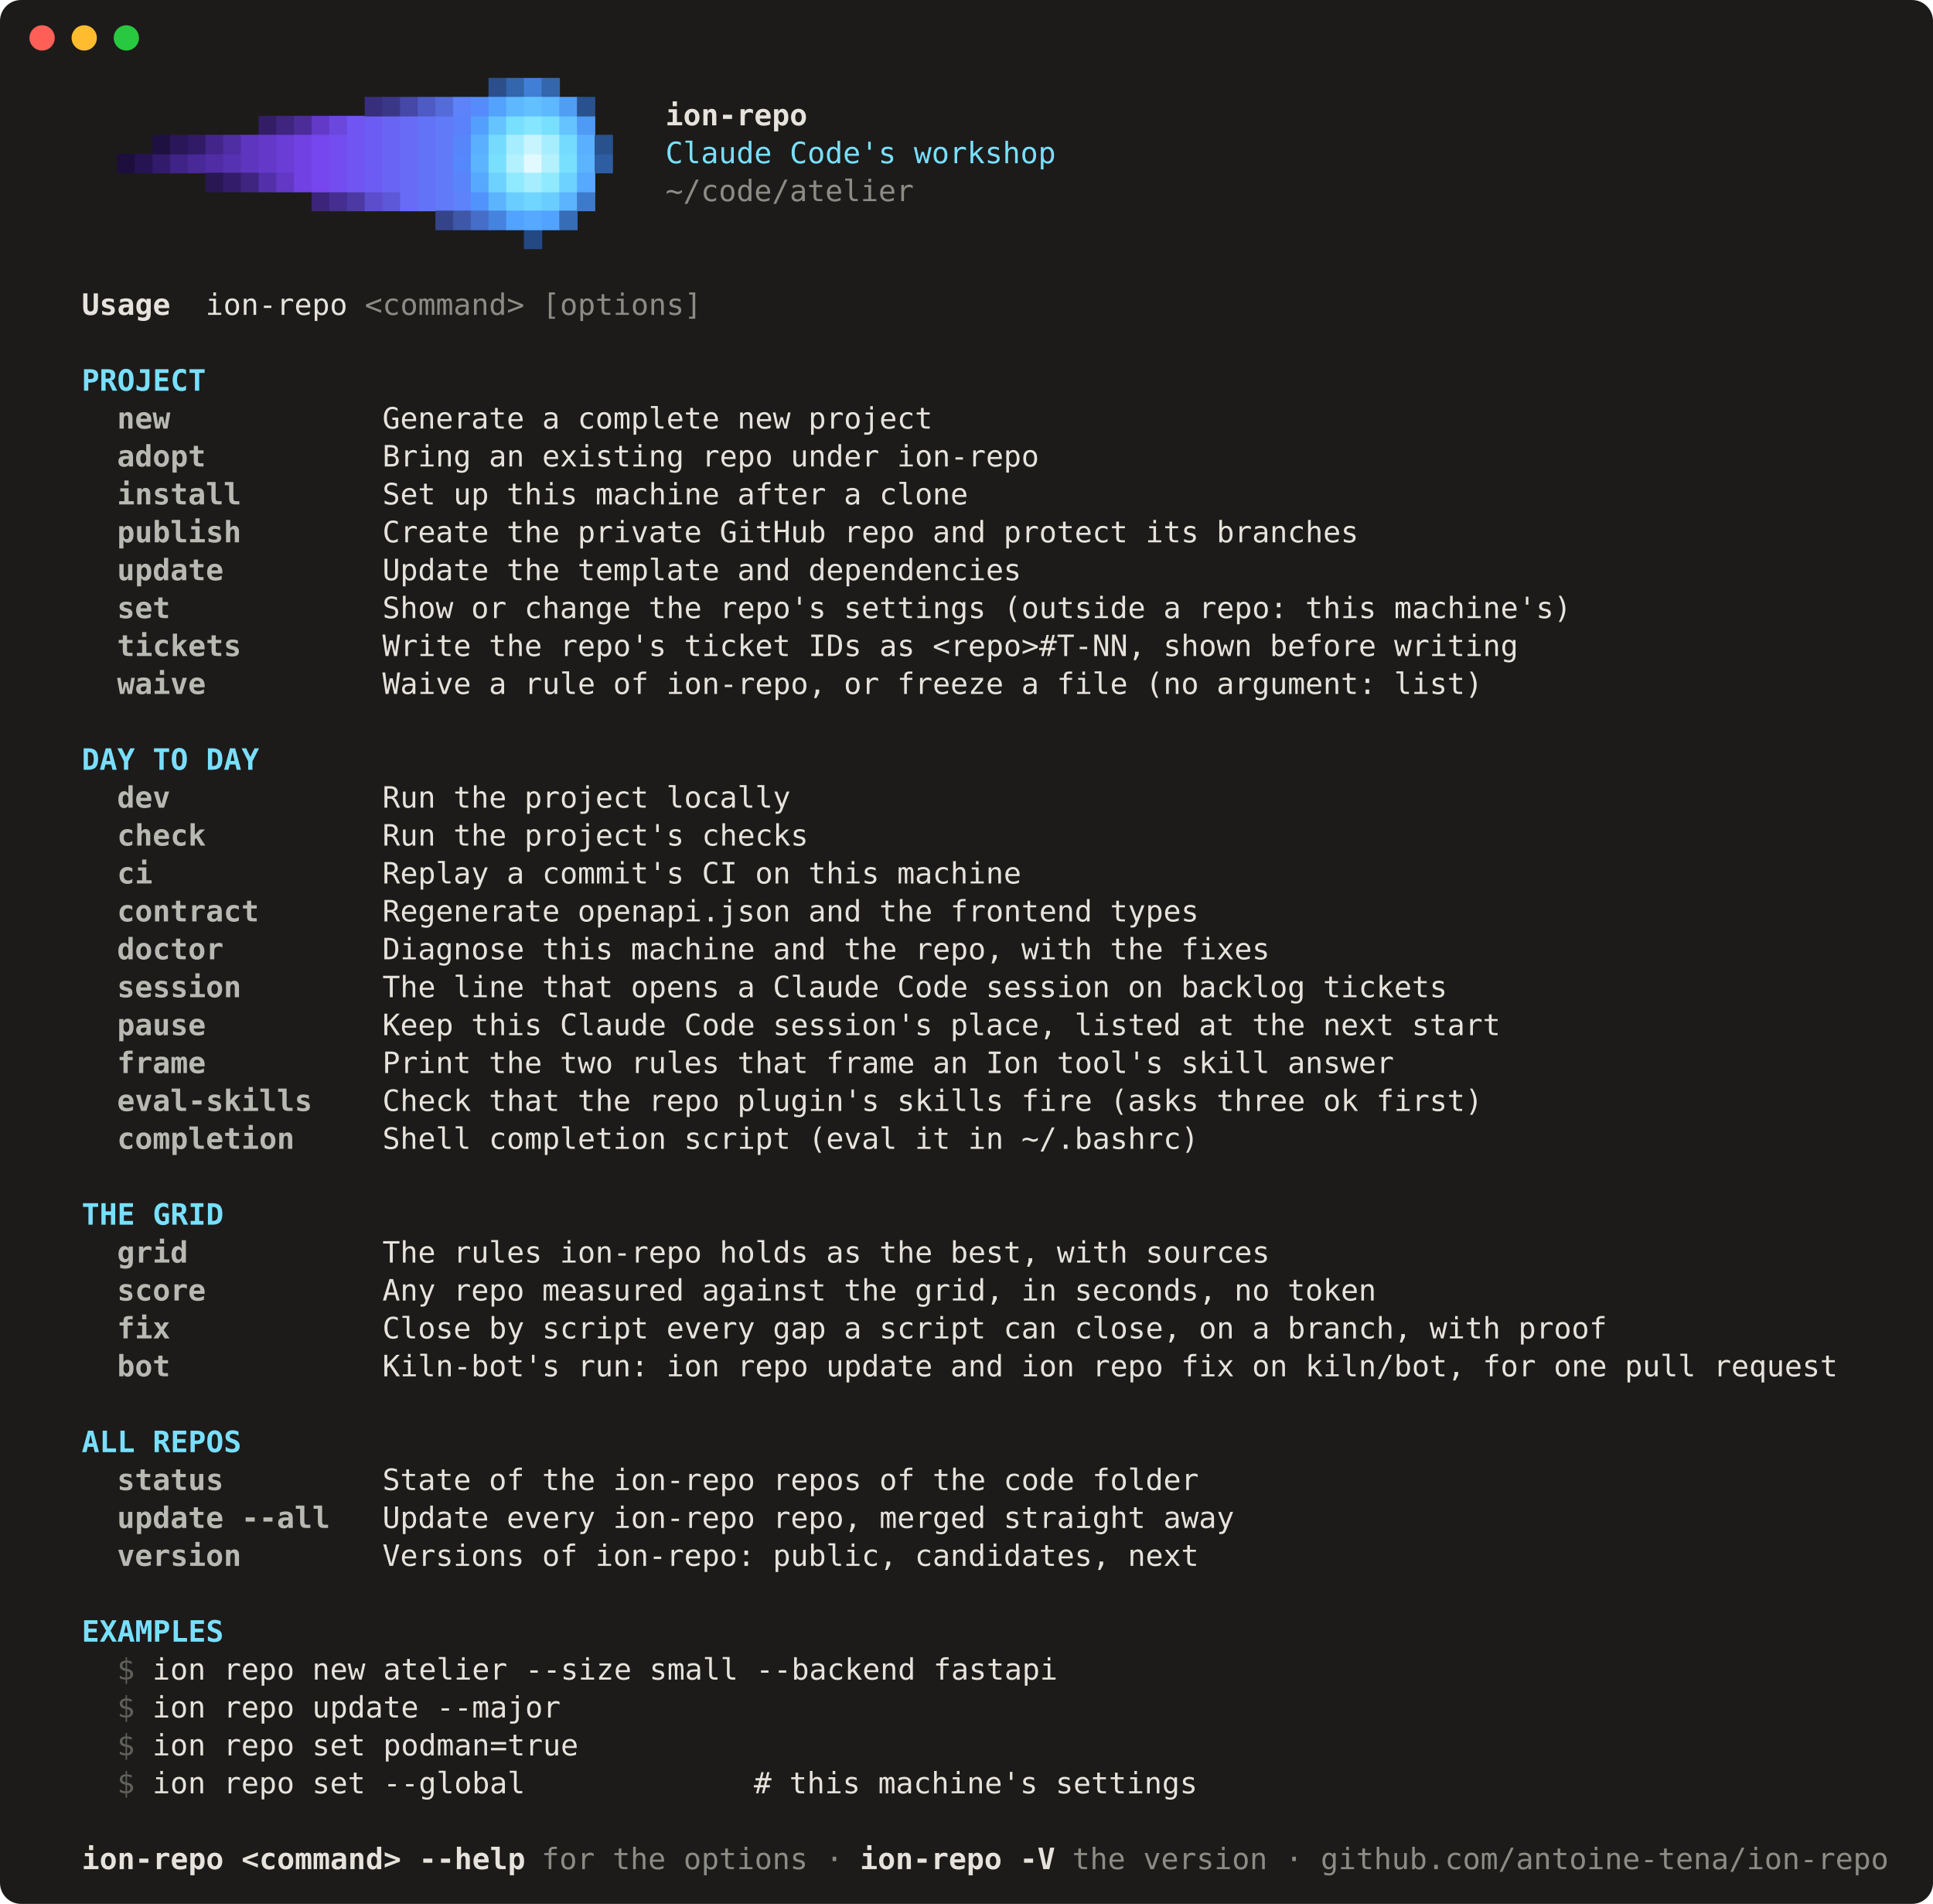
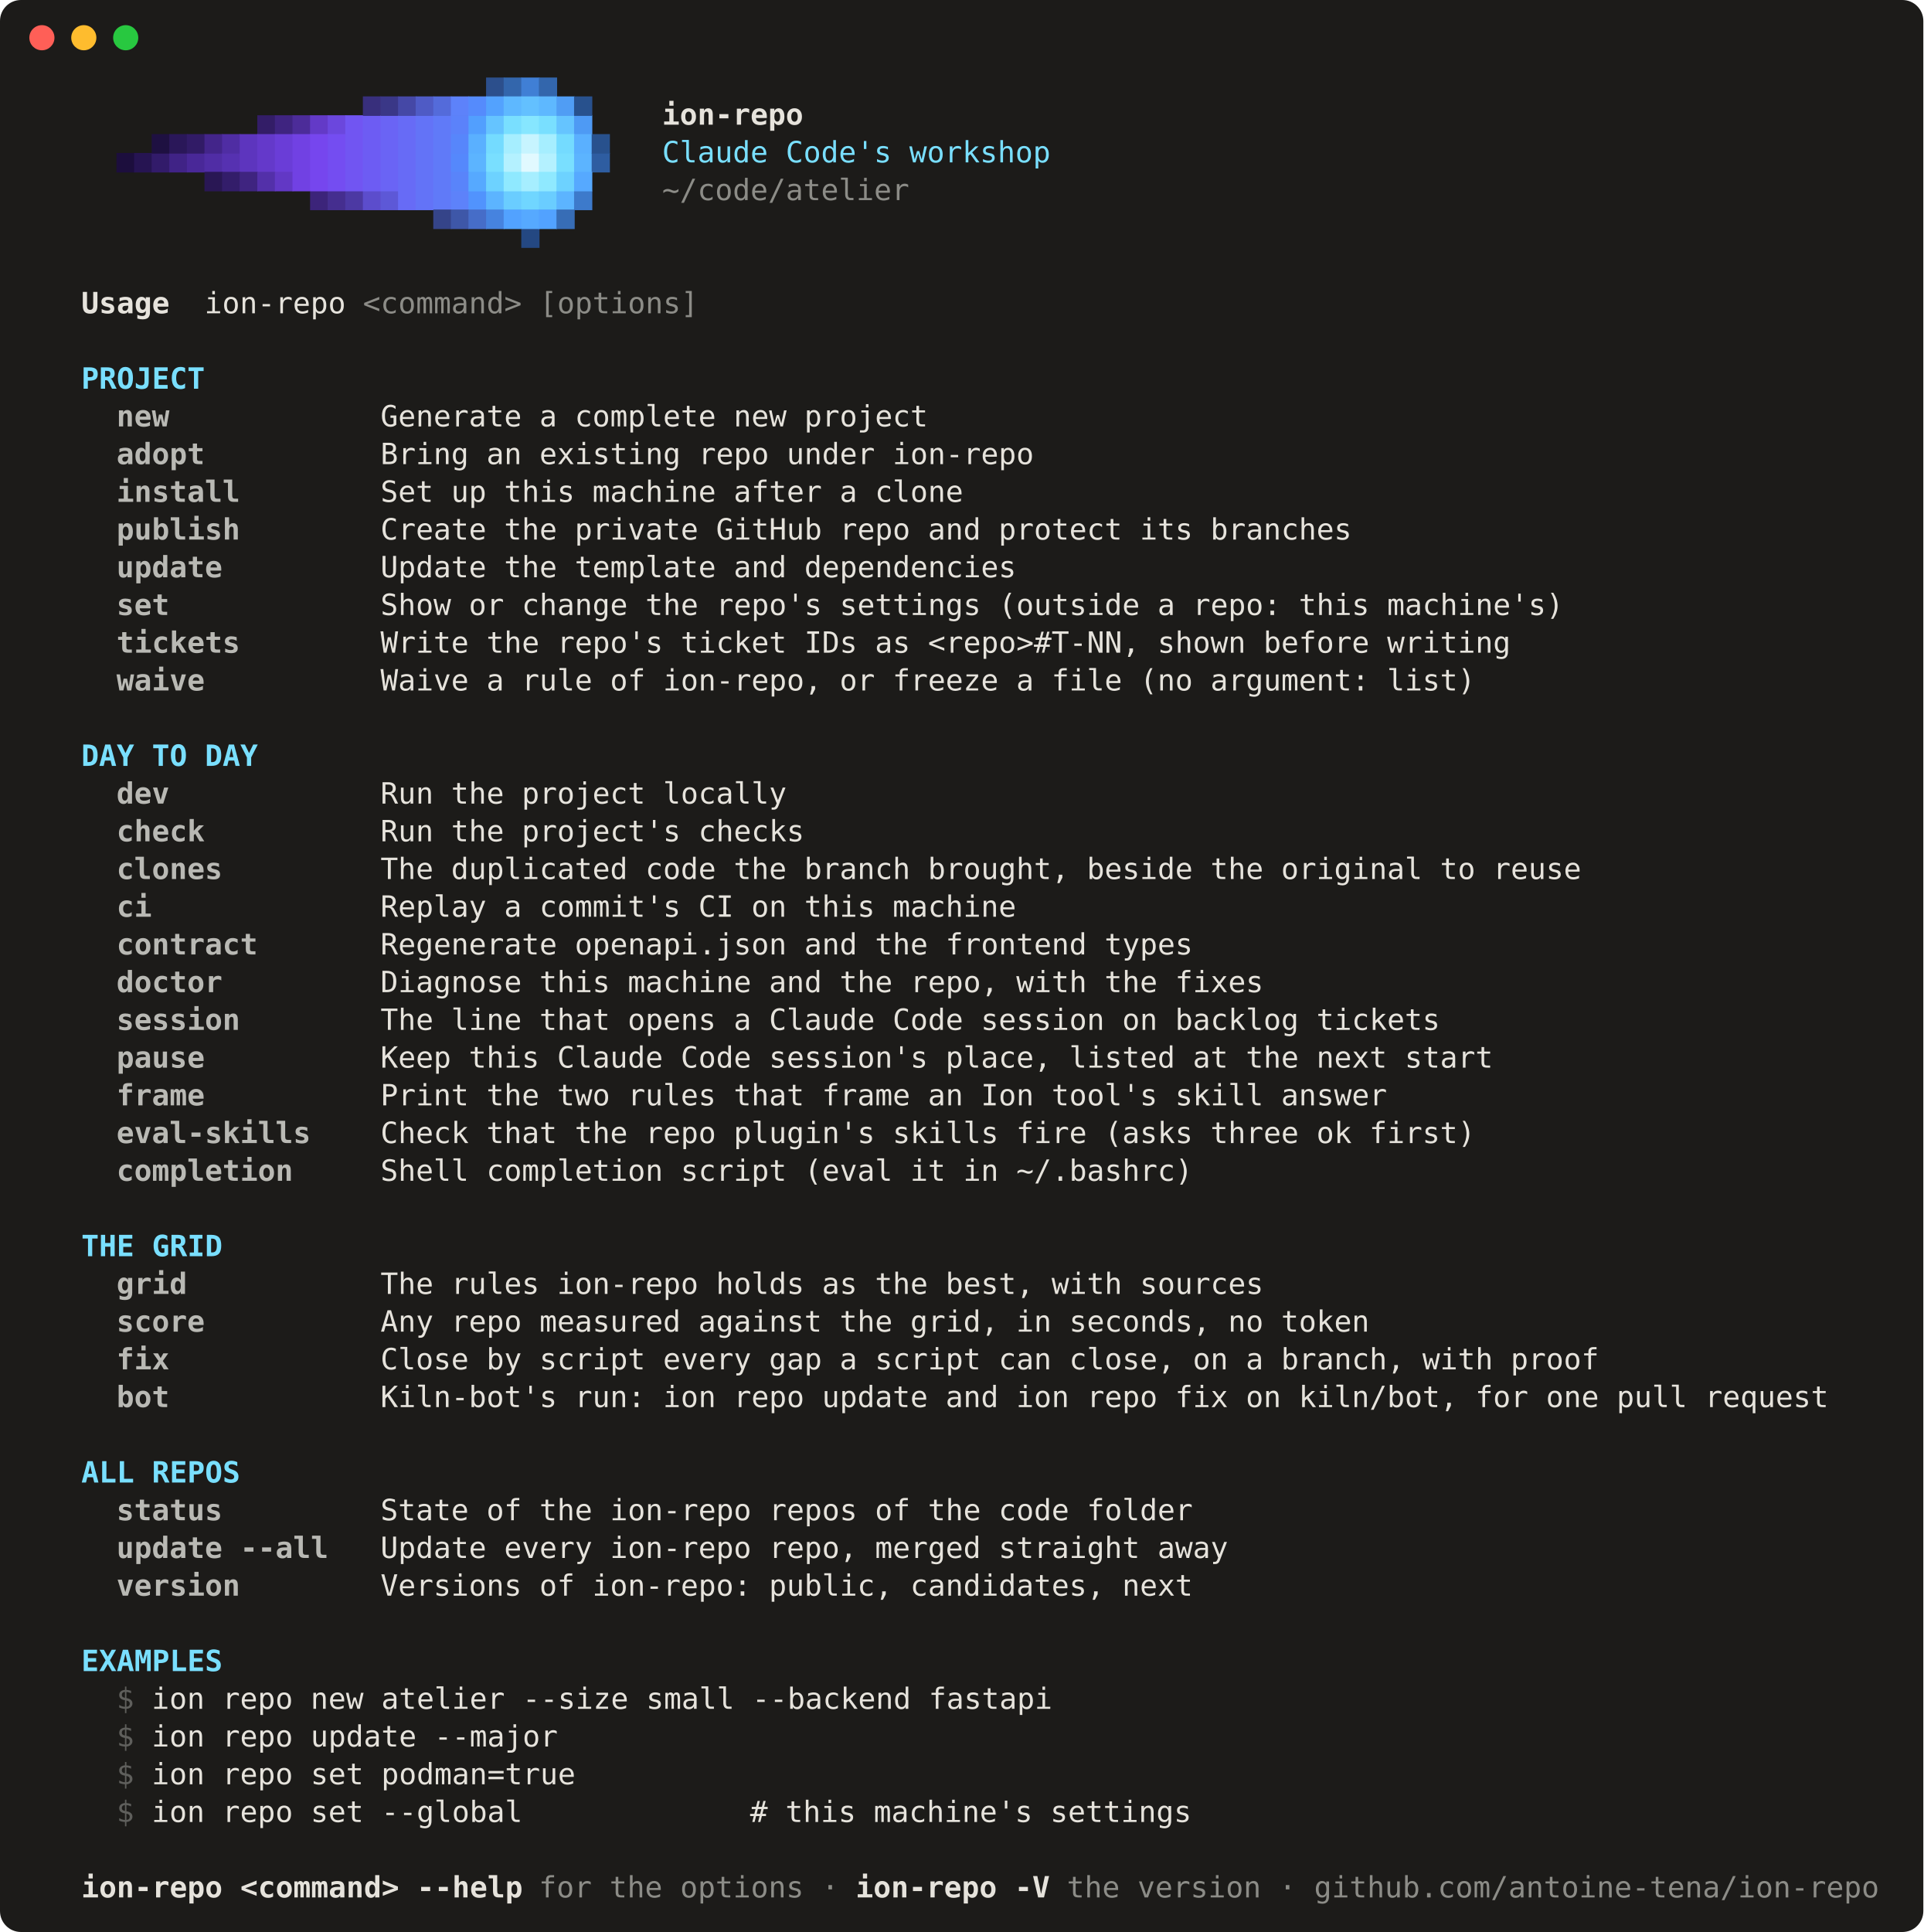
- <svg xmlns="http://www.w3.org/2000/svg" width="918" height="904" viewBox="0 0 918 904" role="img" aria-label="ion-repo welcome screen: the commands">
+ <svg xmlns="http://www.w3.org/2000/svg" width="918" height="922" viewBox="0 0 918 922" role="img" aria-label="ion-repo welcome screen: the commands">
  <rect width="100%" height="100%" rx="10" fill="#1c1b19" />
  <circle cx="20" cy="18" r="6" fill="#ff5f57" />
  <circle cx="40" cy="18" r="6" fill="#febc2e" />
  <circle cx="60" cy="18" r="6" fill="#28c840" />
  <g font-family="ui-monospace,SFMono-Regular,Menlo,Consolas,'DejaVu Sans Mono',monospace" font-size="14" fill="#e6e3dc" xml:space="preserve">
    <rect x="232.0" y="37" width="8.7" height="9.3" fill="#2c4f8c" />
    <rect x="240.4" y="37" width="8.7" height="9.3" fill="#3366ac" />
    <rect x="248.8" y="37" width="8.7" height="9.3" fill="#407fd5" />
    <rect x="257.2" y="37" width="8.7" height="9.3" fill="#3366ac" />
    <rect x="122.8" y="55" width="8.7" height="9.3" fill="#331d67" />
    <rect x="131.2" y="55" width="8.7" height="9.3" fill="#3f2480" />
    <rect x="139.6" y="55" width="8.7" height="9.3" fill="#4c2c99" />
    <rect x="148.0" y="55" width="8.7" height="9.3" fill="#633ac7" />
    <rect x="156.4" y="55" width="8.7" height="9.3" fill="#6b47dd" />
    <rect x="164.8" y="55" width="8.7" height="9.3" fill="#7155f2" />
    <rect x="173.2" y="55" width="8.7" height="9.3" fill="#6d5cf3" />
    <rect x="173.2" y="46" width="8.7" height="9.3" fill="#382f7c" />
    <rect x="181.6" y="55" width="8.7" height="9.3" fill="#6a64f5" />
    <rect x="181.6" y="46" width="8.7" height="9.3" fill="#3a3787" />
    <rect x="190.0" y="55" width="8.7" height="9.3" fill="#676bf6" />
    <rect x="190.0" y="46" width="8.7" height="9.3" fill="#4548a6" />
    <rect x="198.4" y="55" width="8.7" height="9.3" fill="#6373f7" />
    <rect x="198.4" y="46" width="8.7" height="9.3" fill="#4f5bc5" />
    <rect x="206.8" y="55" width="8.7" height="9.3" fill="#607af8" />
    <rect x="206.8" y="46" width="8.7" height="9.3" fill="#546bda" />
    <rect x="215.2" y="55" width="8.7" height="9.3" fill="#5b82fa" />
    <rect x="215.2" y="46" width="8.7" height="9.3" fill="#5d82fa" />
    <rect x="223.6" y="55" width="8.7" height="9.3" fill="#529ffe" />
    <rect x="223.6" y="46" width="8.7" height="9.3" fill="#558bfc" />
    <rect x="232.0" y="55" width="8.7" height="9.3" fill="#65c4ff" />
    <rect x="232.0" y="46" width="8.7" height="9.3" fill="#53a2fe" />
    <rect x="240.4" y="55" width="8.7" height="9.3" fill="#79dfff" />
    <rect x="240.4" y="46" width="8.7" height="9.3" fill="#5eb8ff" />
    <rect x="248.8" y="55" width="8.7" height="9.3" fill="#86e6ff" />
    <rect x="248.8" y="46" width="8.7" height="9.3" fill="#63c0ff" />
    <rect x="257.2" y="55" width="8.7" height="9.3" fill="#79dfff" />
    <rect x="257.2" y="46" width="8.7" height="9.3" fill="#5eb8ff" />
    <rect x="265.6" y="55" width="8.7" height="9.3" fill="#65c4ff" />
    <rect x="265.6" y="46" width="8.7" height="9.3" fill="#509df4" />
    <rect x="274.0" y="55" width="8.7" height="9.3" fill="#4e9af4" />
    <rect x="274.0" y="46" width="8.7" height="9.3" fill="#28518d" />
    <text x="316.0" y="59.5" textLength="67.2" font-weight="bold">ion-repo</text>
    <rect x="55.6" y="73" width="8.7" height="9.3" fill="#1c0e3d" />
    <rect x="64.0" y="73" width="8.7" height="9.3" fill="#261452" />
    <rect x="72.4" y="73" width="8.7" height="9.3" fill="#321b6a" />
    <rect x="72.4" y="64" width="8.7" height="9.3" fill="#1e1041" />
    <rect x="80.8" y="73" width="8.7" height="9.3" fill="#402386" />
    <rect x="80.8" y="64" width="8.7" height="9.3" fill="#2a1759" />
    <rect x="89.2" y="73" width="8.7" height="9.3" fill="#492898" />
    <rect x="89.2" y="64" width="8.7" height="9.3" fill="#311b66" />
    <rect x="97.6" y="73" width="8.7" height="9.3" fill="#502da5" />
    <rect x="97.6" y="64" width="8.7" height="9.3" fill="#43258a" />
    <rect x="106.0" y="73" width="8.7" height="9.3" fill="#5631b1" />
    <rect x="106.0" y="64" width="8.7" height="9.3" fill="#4f2da3" />
    <rect x="114.4" y="64" width="8.7" height="18.3" fill="#5d35be" />
    <rect x="122.8" y="64" width="8.7" height="18.3" fill="#6439ca" />
    <rect x="131.2" y="64" width="8.7" height="18.3" fill="#6a3dd7" />
    <rect x="139.6" y="64" width="8.7" height="18.3" fill="#7141e3" />
    <rect x="148.0" y="64" width="8.7" height="18.3" fill="#7646ee" />
    <rect x="156.4" y="64" width="8.7" height="18.3" fill="#744df1" />
    <rect x="164.8" y="64" width="8.7" height="18.3" fill="#7155f2" />
    <rect x="173.2" y="64" width="8.7" height="18.3" fill="#6d5cf3" />
    <rect x="181.6" y="64" width="8.7" height="18.3" fill="#6a64f5" />
    <rect x="190.0" y="64" width="8.7" height="18.3" fill="#676bf6" />
    <rect x="198.4" y="64" width="8.7" height="18.3" fill="#6373f7" />
    <rect x="206.8" y="64" width="8.7" height="18.3" fill="#607af8" />
    <rect x="215.2" y="73" width="8.7" height="9.3" fill="#5588fc" />
    <rect x="215.2" y="64" width="8.7" height="9.3" fill="#5786fb" />
    <rect x="223.6" y="73" width="8.7" height="9.3" fill="#5cb4ff" />
    <rect x="223.6" y="64" width="8.7" height="9.3" fill="#5ab0ff" />
    <rect x="232.0" y="73" width="8.7" height="9.3" fill="#79dfff" />
    <rect x="232.0" y="64" width="8.7" height="9.3" fill="#74dbff" />
    <rect x="240.4" y="73" width="8.7" height="9.3" fill="#b4f1ff" />
    <rect x="240.4" y="64" width="8.7" height="9.3" fill="#a6eeff" />
    <rect x="248.8" y="73" width="8.7" height="9.3" fill="#e1f9ff" />
    <rect x="248.8" y="64" width="8.7" height="9.3" fill="#c7f4ff" />
    <rect x="257.2" y="73" width="8.7" height="9.3" fill="#b4f1ff" />
    <rect x="257.2" y="64" width="8.7" height="9.3" fill="#a6eeff" />
    <rect x="265.6" y="73" width="8.7" height="9.3" fill="#79dfff" />
    <rect x="265.6" y="64" width="8.7" height="9.3" fill="#74dbff" />
    <rect x="274.0" y="73" width="8.7" height="9.3" fill="#5cb4ff" />
    <rect x="274.0" y="64" width="8.7" height="9.3" fill="#5ab0ff" />
    <rect x="282.4" y="73" width="8.7" height="9.3" fill="#2e5da1" />
    <rect x="282.4" y="64" width="8.7" height="9.3" fill="#28518d" />
    <text x="316.0" y="77.5" textLength="184.8" fill="#79dfff">Claude Code's workshop</text>
    <rect x="97.6" y="82" width="8.7" height="9.3" fill="#291754" />
    <rect x="106.0" y="82" width="8.7" height="9.3" fill="#331d6a" />
    <rect x="114.4" y="82" width="8.7" height="9.3" fill="#3f2480" />
    <rect x="122.8" y="82" width="8.7" height="9.3" fill="#5330a9" />
    <rect x="131.2" y="82" width="8.7" height="9.3" fill="#6238c5" />
    <rect x="139.6" y="82" width="8.7" height="9.3" fill="#7141e3" />
    <rect x="148.0" y="91" width="8.7" height="9.3" fill="#3c247a" />
    <rect x="148.0" y="82" width="8.7" height="9.3" fill="#7646ee" />
    <rect x="156.4" y="91" width="8.7" height="9.3" fill="#452e8f" />
    <rect x="156.4" y="82" width="8.7" height="9.3" fill="#744df1" />
    <rect x="164.8" y="91" width="8.7" height="9.3" fill="#4c39a3" />
    <rect x="164.8" y="82" width="8.7" height="9.3" fill="#7155f2" />
    <rect x="173.2" y="91" width="8.7" height="9.3" fill="#5c4dcc" />
    <rect x="173.2" y="82" width="8.7" height="9.3" fill="#6d5cf3" />
    <rect x="181.6" y="91" width="8.7" height="9.3" fill="#5d58d7" />
    <rect x="181.6" y="82" width="8.7" height="9.3" fill="#6a64f5" />
    <rect x="190.0" y="82" width="8.7" height="18.3" fill="#676bf6" />
    <rect x="198.4" y="82" width="8.7" height="18.3" fill="#6373f7" />
    <rect x="206.8" y="82" width="8.7" height="18.3" fill="#607af8" />
    <rect x="215.2" y="91" width="8.7" height="9.3" fill="#5d82fa" />
    <rect x="215.2" y="82" width="8.7" height="9.3" fill="#5984fa" />
    <rect x="223.6" y="91" width="8.7" height="9.3" fill="#5193fd" />
    <rect x="223.6" y="82" width="8.7" height="9.3" fill="#56a9ff" />
    <rect x="232.0" y="91" width="8.7" height="9.3" fill="#5cb4ff" />
    <rect x="232.0" y="82" width="8.7" height="9.3" fill="#6dd2ff" />
    <rect x="240.4" y="91" width="8.7" height="9.3" fill="#6acdff" />
    <rect x="240.4" y="82" width="8.7" height="9.3" fill="#8fe9ff" />
    <rect x="248.8" y="91" width="8.7" height="9.3" fill="#70d6ff" />
    <rect x="248.8" y="82" width="8.7" height="9.3" fill="#a6eeff" />
    <rect x="257.2" y="91" width="8.7" height="9.3" fill="#6acdff" />
    <rect x="257.2" y="82" width="8.7" height="9.3" fill="#8fe9ff" />
    <rect x="265.6" y="91" width="8.7" height="9.3" fill="#5cb4ff" />
    <rect x="265.6" y="82" width="8.7" height="9.3" fill="#6dd2ff" />
    <rect x="274.0" y="91" width="8.7" height="9.3" fill="#3d7acb" />
    <rect x="274.0" y="82" width="8.7" height="9.3" fill="#56a9ff" />
    <text x="316.0" y="95.5" textLength="117.6" fill="#8c8c87">~/code/atelier</text>
    <rect x="206.8" y="100" width="8.7" height="9.3" fill="#354489" />
    <rect x="215.2" y="100" width="8.7" height="9.3" fill="#3e57a8" />
    <rect x="223.6" y="100" width="8.7" height="9.3" fill="#466dc8" />
    <rect x="232.0" y="100" width="8.7" height="9.3" fill="#4683df" />
    <rect x="240.4" y="100" width="8.7" height="9.3" fill="#52a2ff" />
    <rect x="248.8" y="109" width="8.7" height="9.3" fill="#244882" />
    <rect x="248.8" y="100" width="8.7" height="9.3" fill="#56a9ff" />
    <rect x="257.2" y="100" width="8.7" height="9.3" fill="#52a2ff" />
    <rect x="265.6" y="100" width="8.7" height="9.3" fill="#376db6" />
    <text x="38.8" y="149.5" textLength="42.0" font-weight="bold">Usage</text>
    <text x="97.6" y="149.5" textLength="67.2">ion-repo</text>
    <text x="173.2" y="149.5" textLength="159.6" fill="#8c8c87">&lt;command&gt; [options]</text>
    <text x="38.8" y="185.5" textLength="58.8" fill="#79dfff" font-weight="bold">PROJECT</text>
    <text x="55.6" y="203.5" textLength="25.2" fill="#b9b9b4" font-weight="bold">new</text>
    <text x="181.6" y="203.5" textLength="260.4">Generate a complete new project</text>
    <text x="55.6" y="221.5" textLength="42.0" fill="#b9b9b4" font-weight="bold">adopt</text>
    <text x="181.6" y="221.5" textLength="310.8">Bring an existing repo under ion-repo</text>
    <text x="55.6" y="239.5" textLength="58.8" fill="#b9b9b4" font-weight="bold">install</text>
    <text x="181.6" y="239.5" textLength="277.2">Set up this machine after a clone</text>
    <text x="55.6" y="257.5" textLength="58.8" fill="#b9b9b4" font-weight="bold">publish</text>
    <text x="181.6" y="257.5" textLength="462.0">Create the private GitHub repo and protect its branches</text>
    <text x="55.6" y="275.5" textLength="50.4" fill="#b9b9b4" font-weight="bold">update</text>
    <text x="181.6" y="275.5" textLength="302.4">Update the template and dependencies</text>
    <text x="55.6" y="293.5" textLength="25.2" fill="#b9b9b4" font-weight="bold">set</text>
    <text x="181.6" y="293.5" textLength="562.8">Show or change the repo's settings (outside a repo: this machine's)</text>
    <text x="55.6" y="311.5" textLength="58.8" fill="#b9b9b4" font-weight="bold">tickets</text>
    <text x="181.6" y="311.5" textLength="537.6">Write the repo's ticket IDs as &lt;repo&gt;#T-NN, shown before writing</text>
    <text x="55.6" y="329.5" textLength="42.0" fill="#b9b9b4" font-weight="bold">waive</text>
    <text x="181.6" y="329.5" textLength="520.8">Waive a rule of ion-repo, or freeze a file (no argument: list)</text>
    <text x="38.8" y="365.5" textLength="84.0" fill="#79dfff" font-weight="bold">DAY TO DAY</text>
    <text x="55.6" y="383.5" textLength="25.2" fill="#b9b9b4" font-weight="bold">dev</text>
    <text x="181.6" y="383.5" textLength="193.2">Run the project locally</text>
    <text x="55.6" y="401.5" textLength="42.0" fill="#b9b9b4" font-weight="bold">check</text>
    <text x="181.6" y="401.5" textLength="201.6">Run the project's checks</text>
-     <text x="55.6" y="419.5" textLength="16.8" fill="#b9b9b4" font-weight="bold">ci</text>
-     <text x="181.6" y="419.5" textLength="302.4">Replay a commit's CI on this machine</text>
-     <text x="55.6" y="437.5" textLength="67.2" fill="#b9b9b4" font-weight="bold">contract</text>
-     <text x="181.6" y="437.5" textLength="386.4">Regenerate openapi.json and the frontend types</text>
-     <text x="55.6" y="455.5" textLength="50.4" fill="#b9b9b4" font-weight="bold">doctor</text>
-     <text x="181.6" y="455.5" textLength="420.0">Diagnose this machine and the repo, with the fixes</text>
-     <text x="55.6" y="473.5" textLength="58.8" fill="#b9b9b4" font-weight="bold">session</text>
-     <text x="181.6" y="473.5" textLength="504.0">The line that opens a Claude Code session on backlog tickets</text>
-     <text x="55.6" y="491.5" textLength="42.0" fill="#b9b9b4" font-weight="bold">pause</text>
-     <text x="181.6" y="491.5" textLength="529.2">Keep this Claude Code session's place, listed at the next start</text>
-     <text x="55.6" y="509.5" textLength="42.0" fill="#b9b9b4" font-weight="bold">frame</text>
-     <text x="181.6" y="509.5" textLength="478.8">Print the two rules that frame an Ion tool's skill answer</text>
-     <text x="55.6" y="527.5" textLength="92.4" fill="#b9b9b4" font-weight="bold">eval-skills</text>
-     <text x="181.6" y="527.5" textLength="520.8">Check that the repo plugin's skills fire (asks three ok first)</text>
-     <text x="55.6" y="545.5" textLength="84.0" fill="#b9b9b4" font-weight="bold">completion</text>
-     <text x="181.6" y="545.5" textLength="386.4">Shell completion script (eval it in ~/.bashrc)</text>
-     <text x="38.8" y="581.5" textLength="67.2" fill="#79dfff" font-weight="bold">THE GRID</text>
-     <text x="55.6" y="599.5" textLength="33.6" fill="#b9b9b4" font-weight="bold">grid</text>
-     <text x="181.6" y="599.5" textLength="420.0">The rules ion-repo holds as the best, with sources</text>
-     <text x="55.6" y="617.5" textLength="42.0" fill="#b9b9b4" font-weight="bold">score</text>
-     <text x="181.6" y="617.5" textLength="470.4">Any repo measured against the grid, in seconds, no token</text>
-     <text x="55.6" y="635.5" textLength="25.2" fill="#b9b9b4" font-weight="bold">fix</text>
-     <text x="181.6" y="635.5" textLength="579.6">Close by script every gap a script can close, on a branch, with proof</text>
-     <text x="55.6" y="653.5" textLength="25.2" fill="#b9b9b4" font-weight="bold">bot</text>
-     <text x="181.6" y="653.5" textLength="688.8">Kiln-bot's run: ion repo update and ion repo fix on kiln/bot, for one pull request</text>
-     <text x="38.8" y="689.5" textLength="75.6" fill="#79dfff" font-weight="bold">ALL REPOS</text>
-     <text x="55.6" y="707.5" textLength="50.4" fill="#b9b9b4" font-weight="bold">status</text>
-     <text x="181.6" y="707.5" textLength="386.4">State of the ion-repo repos of the code folder</text>
-     <text x="55.6" y="725.5" textLength="100.8" fill="#b9b9b4" font-weight="bold">update --all</text>
-     <text x="181.6" y="725.5" textLength="403.2">Update every ion-repo repo, merged straight away</text>
-     <text x="55.6" y="743.5" textLength="58.8" fill="#b9b9b4" font-weight="bold">version</text>
-     <text x="181.6" y="743.5" textLength="386.4">Versions of ion-repo: public, candidates, next</text>
-     <text x="38.8" y="779.5" textLength="67.2" fill="#79dfff" font-weight="bold">EXAMPLES</text>
-     <text x="55.6" y="797.5" textLength="8.4" fill="#5f5f5c">$</text>
-     <text x="72.4" y="797.5" textLength="428.4">ion repo new atelier --size small --backend fastapi</text>
+     <text x="55.6" y="419.5" textLength="50.4" fill="#b9b9b4" font-weight="bold">clones</text>
+     <text x="181.6" y="419.5" textLength="571.2">The duplicated code the branch brought, beside the original to reuse</text>
+     <text x="55.6" y="437.5" textLength="16.8" fill="#b9b9b4" font-weight="bold">ci</text>
+     <text x="181.6" y="437.5" textLength="302.4">Replay a commit's CI on this machine</text>
+     <text x="55.6" y="455.5" textLength="67.2" fill="#b9b9b4" font-weight="bold">contract</text>
+     <text x="181.6" y="455.5" textLength="386.4">Regenerate openapi.json and the frontend types</text>
+     <text x="55.6" y="473.5" textLength="50.4" fill="#b9b9b4" font-weight="bold">doctor</text>
+     <text x="181.6" y="473.5" textLength="420.0">Diagnose this machine and the repo, with the fixes</text>
+     <text x="55.6" y="491.5" textLength="58.8" fill="#b9b9b4" font-weight="bold">session</text>
+     <text x="181.6" y="491.5" textLength="504.0">The line that opens a Claude Code session on backlog tickets</text>
+     <text x="55.6" y="509.5" textLength="42.0" fill="#b9b9b4" font-weight="bold">pause</text>
+     <text x="181.6" y="509.5" textLength="529.2">Keep this Claude Code session's place, listed at the next start</text>
+     <text x="55.6" y="527.5" textLength="42.0" fill="#b9b9b4" font-weight="bold">frame</text>
+     <text x="181.6" y="527.5" textLength="478.8">Print the two rules that frame an Ion tool's skill answer</text>
+     <text x="55.6" y="545.5" textLength="92.4" fill="#b9b9b4" font-weight="bold">eval-skills</text>
+     <text x="181.6" y="545.5" textLength="520.8">Check that the repo plugin's skills fire (asks three ok first)</text>
+     <text x="55.6" y="563.5" textLength="84.0" fill="#b9b9b4" font-weight="bold">completion</text>
+     <text x="181.6" y="563.5" textLength="386.4">Shell completion script (eval it in ~/.bashrc)</text>
+     <text x="38.8" y="599.5" textLength="67.2" fill="#79dfff" font-weight="bold">THE GRID</text>
+     <text x="55.6" y="617.5" textLength="33.6" fill="#b9b9b4" font-weight="bold">grid</text>
+     <text x="181.6" y="617.5" textLength="420.0">The rules ion-repo holds as the best, with sources</text>
+     <text x="55.6" y="635.5" textLength="42.0" fill="#b9b9b4" font-weight="bold">score</text>
+     <text x="181.6" y="635.5" textLength="470.4">Any repo measured against the grid, in seconds, no token</text>
+     <text x="55.6" y="653.5" textLength="25.2" fill="#b9b9b4" font-weight="bold">fix</text>
+     <text x="181.6" y="653.5" textLength="579.6">Close by script every gap a script can close, on a branch, with proof</text>
+     <text x="55.6" y="671.5" textLength="25.2" fill="#b9b9b4" font-weight="bold">bot</text>
+     <text x="181.6" y="671.5" textLength="688.8">Kiln-bot's run: ion repo update and ion repo fix on kiln/bot, for one pull request</text>
+     <text x="38.8" y="707.5" textLength="75.6" fill="#79dfff" font-weight="bold">ALL REPOS</text>
+     <text x="55.6" y="725.5" textLength="50.4" fill="#b9b9b4" font-weight="bold">status</text>
+     <text x="181.6" y="725.5" textLength="386.4">State of the ion-repo repos of the code folder</text>
+     <text x="55.6" y="743.5" textLength="100.8" fill="#b9b9b4" font-weight="bold">update --all</text>
+     <text x="181.6" y="743.5" textLength="403.2">Update every ion-repo repo, merged straight away</text>
+     <text x="55.6" y="761.5" textLength="58.8" fill="#b9b9b4" font-weight="bold">version</text>
+     <text x="181.6" y="761.5" textLength="386.4">Versions of ion-repo: public, candidates, next</text>
+     <text x="38.8" y="797.5" textLength="67.2" fill="#79dfff" font-weight="bold">EXAMPLES</text>
    <text x="55.6" y="815.5" textLength="8.4" fill="#5f5f5c">$</text>
-     <text x="72.4" y="815.5" textLength="193.2">ion repo update --major</text>
+     <text x="72.4" y="815.5" textLength="428.4">ion repo new atelier --size small --backend fastapi</text>
    <text x="55.6" y="833.5" textLength="8.4" fill="#5f5f5c">$</text>
-     <text x="72.4" y="833.5" textLength="201.6">ion repo set podman=true</text>
+     <text x="72.4" y="833.5" textLength="193.2">ion repo update --major</text>
    <text x="55.6" y="851.5" textLength="8.4" fill="#5f5f5c">$</text>
-     <text x="72.4" y="851.5" textLength="176.4">ion repo set --global</text>
-     <text x="358.0" y="851.5" textLength="210.0"># this machine's settings</text>
-     <text x="38.8" y="887.5" textLength="210.0" font-weight="bold">ion-repo &lt;command&gt; --help</text>
-     <text x="257.2" y="887.5" textLength="142.8" fill="#8c8c87">for the options ·</text>
-     <text x="408.4" y="887.5" textLength="92.4" font-weight="bold">ion-repo -V</text>
-     <text x="509.2" y="887.5" textLength="386.4" fill="#8c8c87">the version · github.com/antoine-tena/ion-repo</text>
+     <text x="72.4" y="851.5" textLength="201.6">ion repo set podman=true</text>
+     <text x="55.6" y="869.5" textLength="8.4" fill="#5f5f5c">$</text>
+     <text x="72.4" y="869.5" textLength="176.4">ion repo set --global</text>
+     <text x="358.0" y="869.5" textLength="210.0"># this machine's settings</text>
+     <text x="38.8" y="905.5" textLength="210.0" font-weight="bold">ion-repo &lt;command&gt; --help</text>
+     <text x="257.2" y="905.5" textLength="142.8" fill="#8c8c87">for the options ·</text>
+     <text x="408.4" y="905.5" textLength="92.4" font-weight="bold">ion-repo -V</text>
+     <text x="509.2" y="905.5" textLength="386.4" fill="#8c8c87">the version · github.com/antoine-tena/ion-repo</text>
  </g>
</svg>
